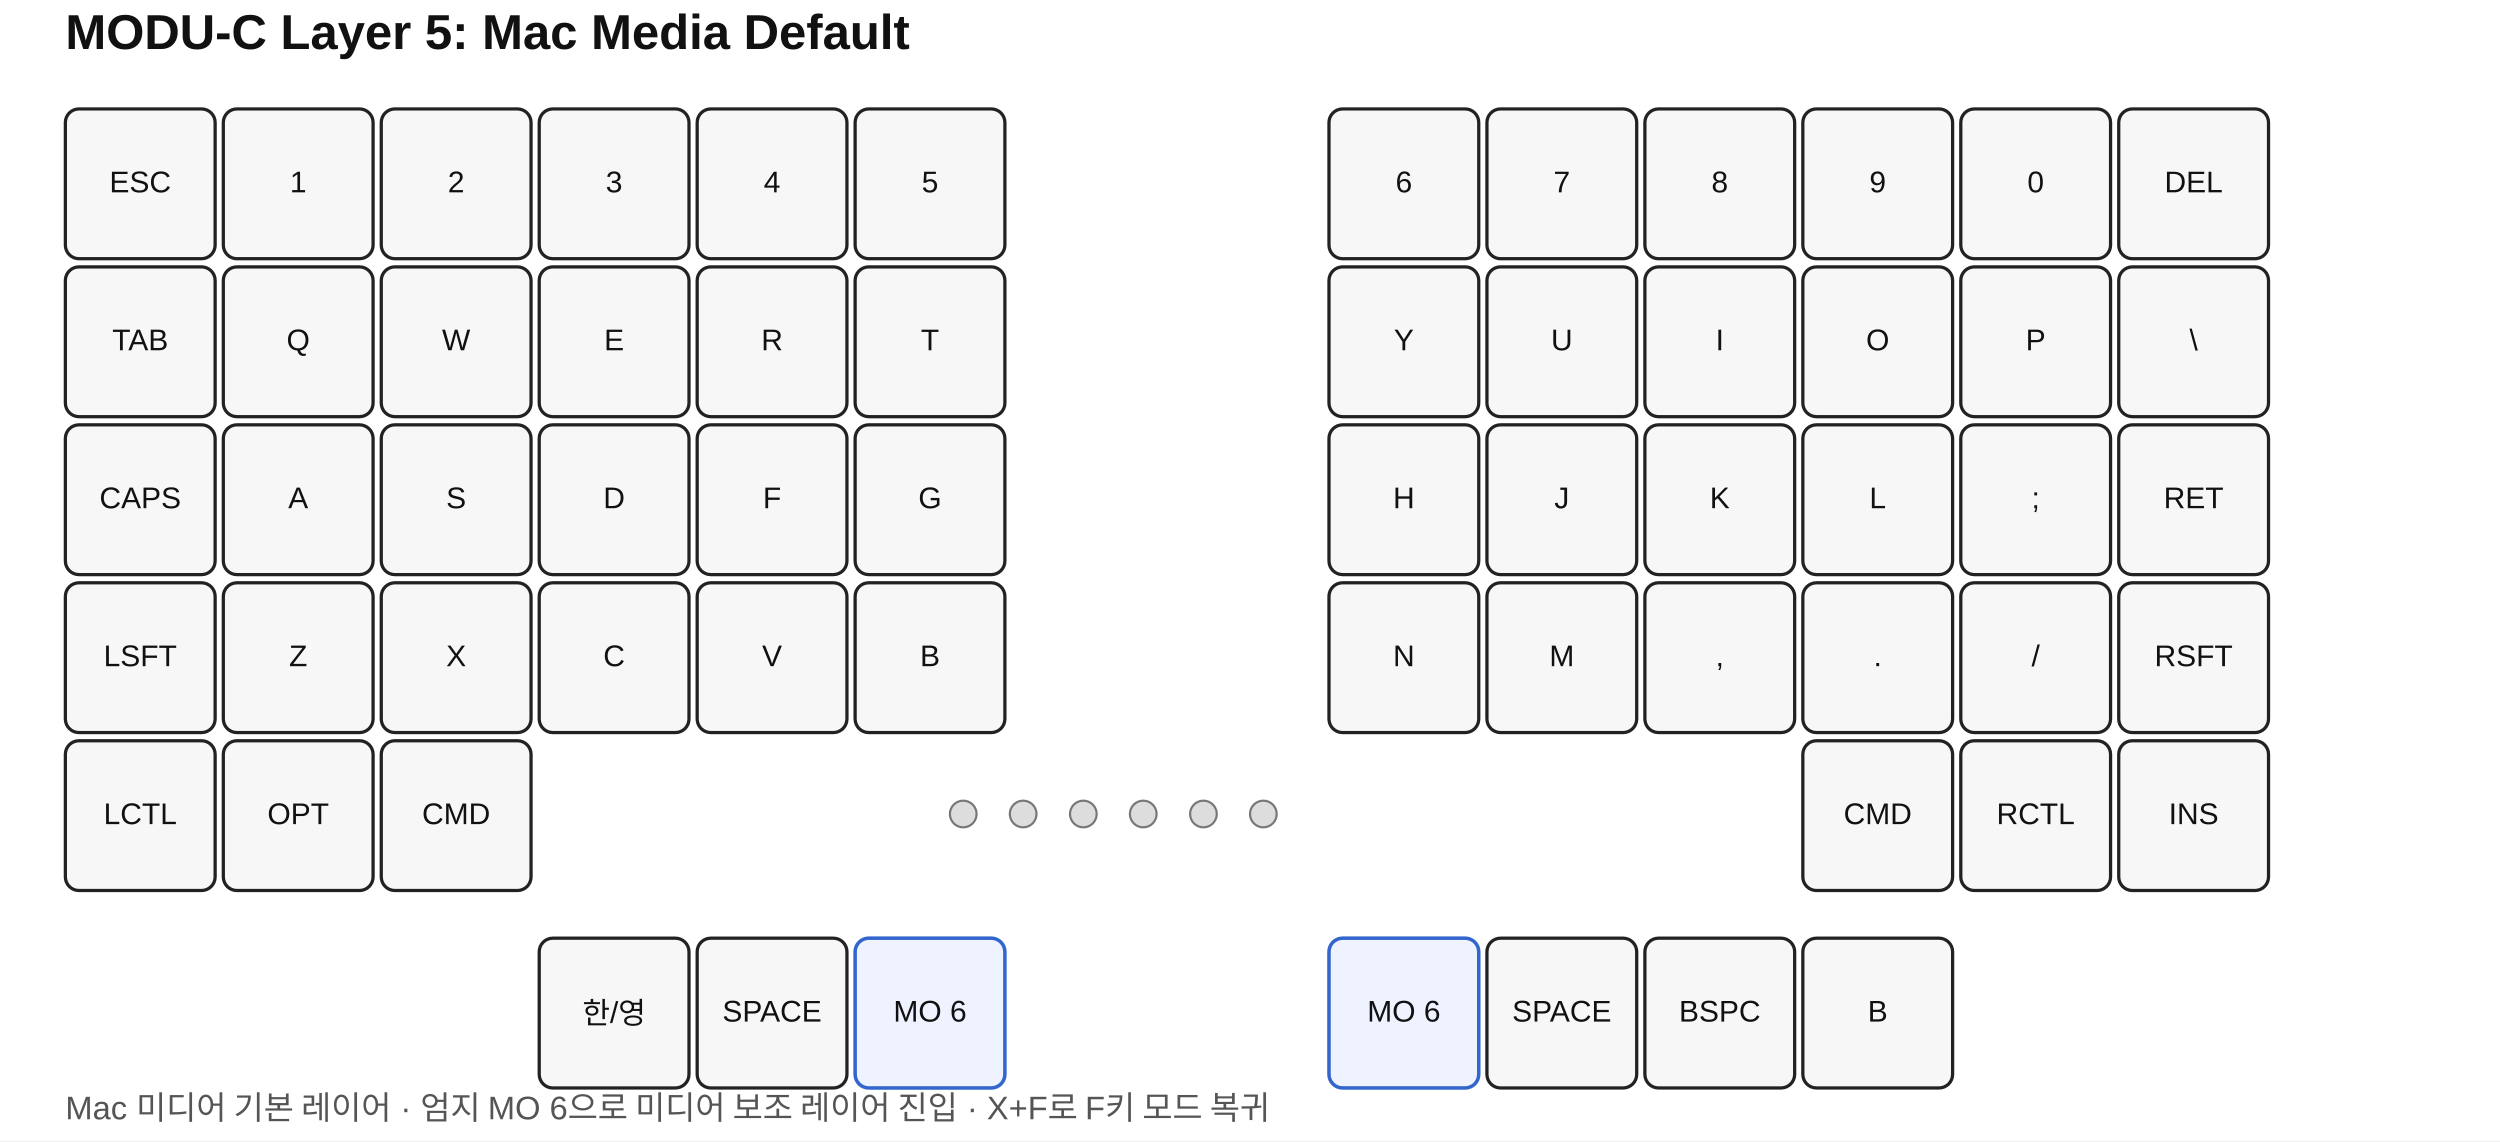
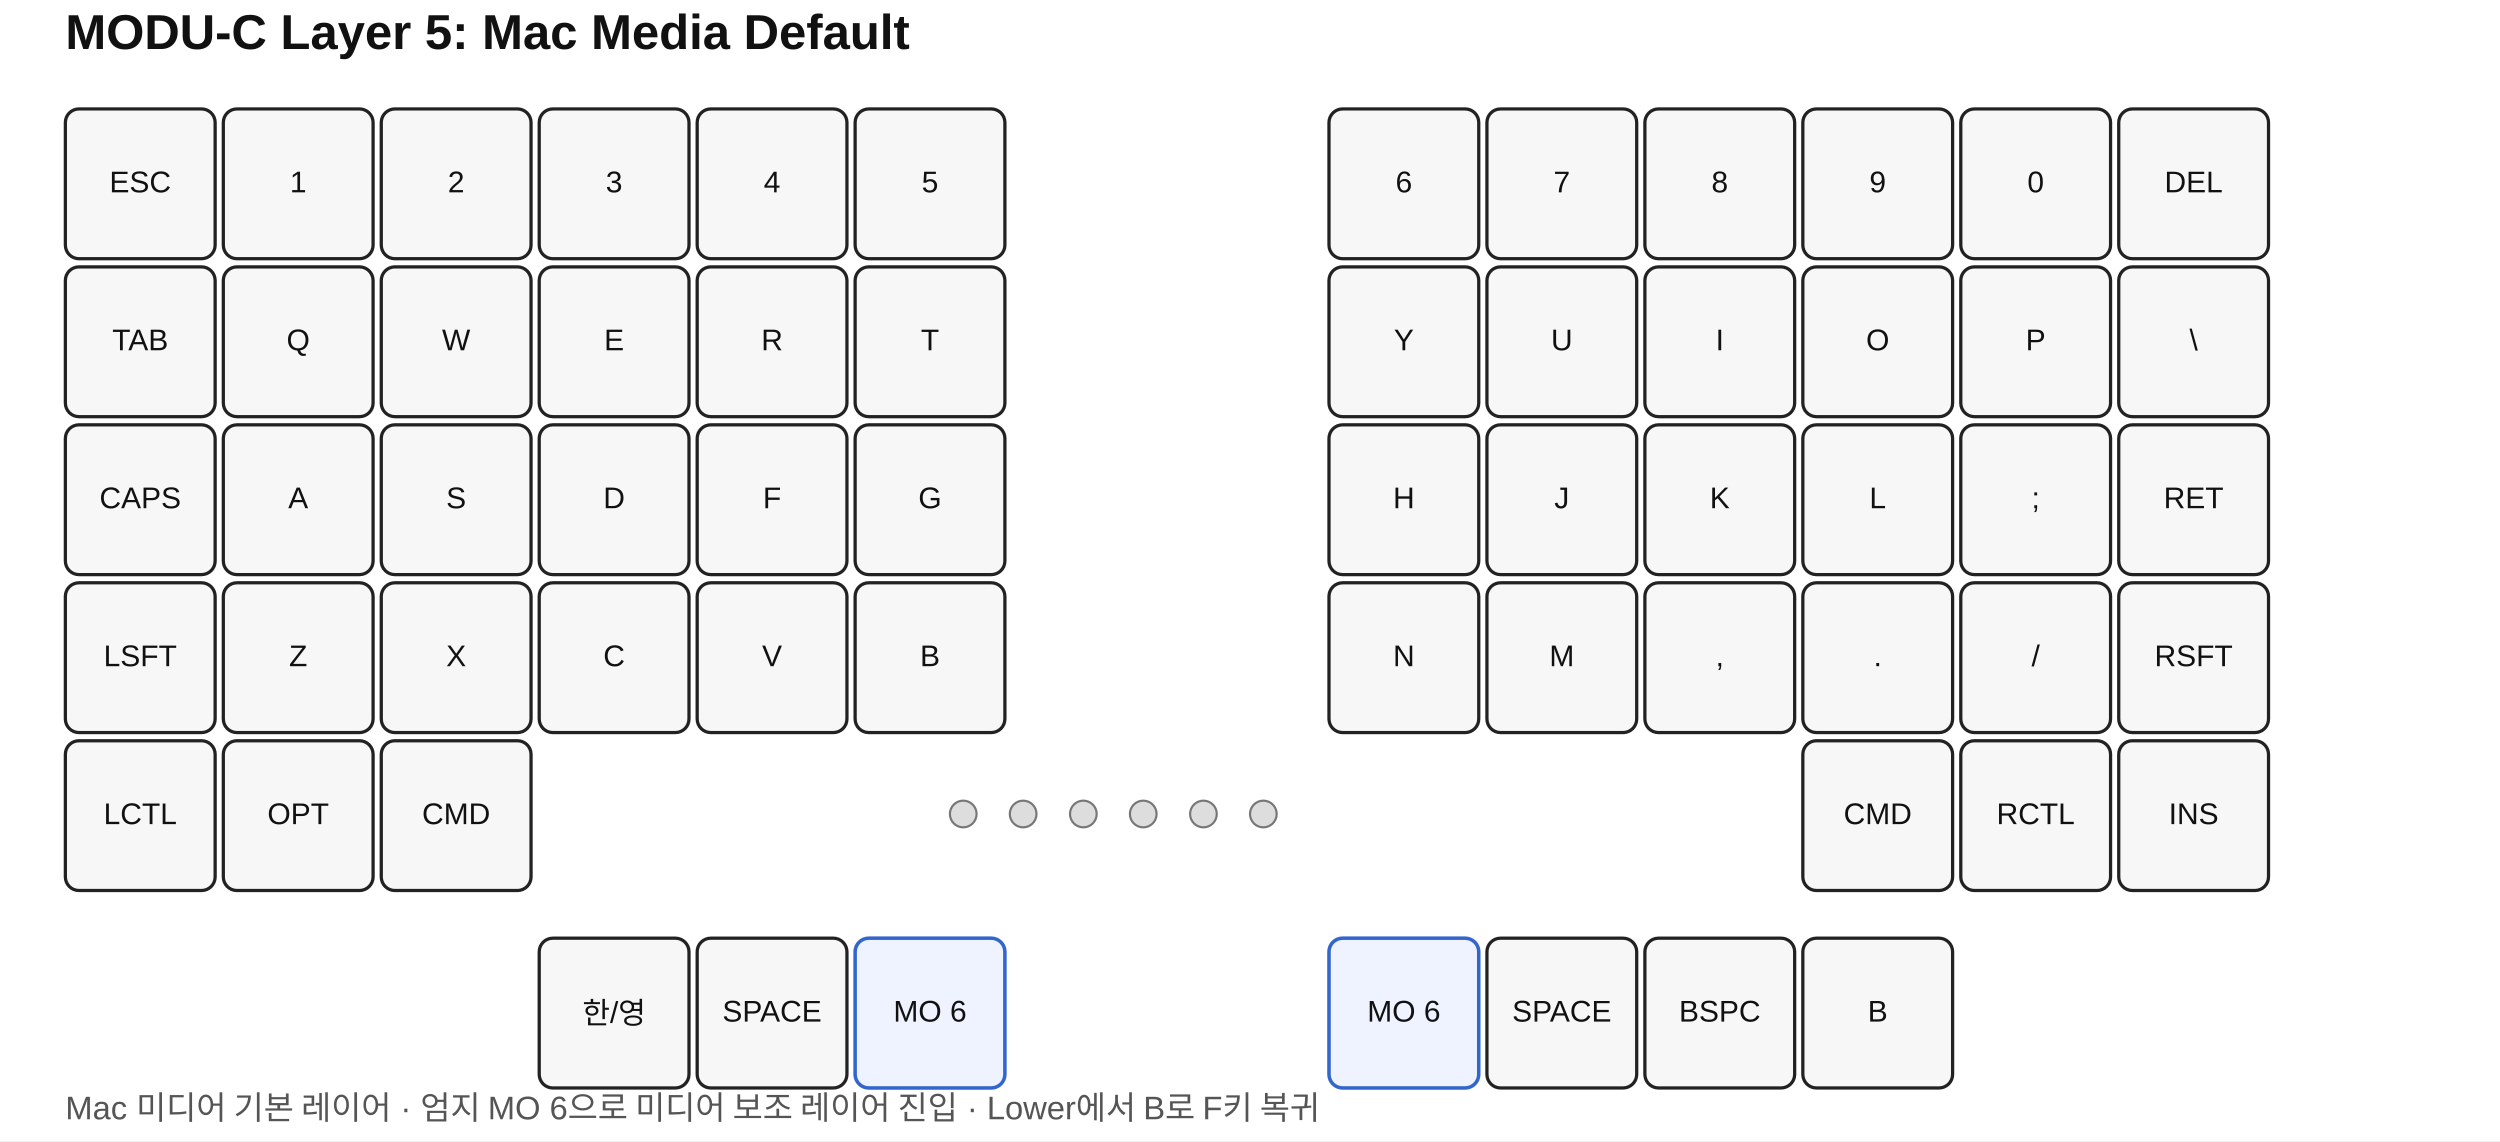
<svg xmlns="http://www.w3.org/2000/svg" width="918" height="419" viewBox="0 0 918 419">
  <rect width="100%" height="100%" fill="white" />
  <style>
text{font-family:Arial,sans-serif;fill:#111}
.key{fill:#f7f7f7;stroke:#222;stroke-width:1.2}
.trans{fill:#fcfcfc;stroke:#ccc;stroke-width:1;stroke-dasharray:3 3}
.mo{fill:#eef3ff;stroke:#3366cc;stroke-width:1.3}
.boot{fill:#ffeeee;stroke:#cc3333;stroke-width:1.3}
.none{fill:#ddd;stroke:#777;stroke-width:0.8}
.title{font-weight:700;font-size:18px}
.note{font-size:12px;fill:#555}
.label{font-size:11px;text-anchor:middle;dominant-baseline:middle}
.label-sm{font-size:9.5px;text-anchor:middle;dominant-baseline:middle}
.label-trans{font-size:10px;text-anchor:middle;dominant-baseline:middle;fill:#aaa}
</style>
  <text x="24" y="18" class="title">MODU-C Layer 5: Mac Media Default</text>
  <rect class="key" x="24.0" y="40.0" width="55.0" height="55.0" rx="5" />
  <text class="label" x="51.5" y="67.5">ESC</text>
  <rect class="key" x="82.0" y="40.0" width="55.0" height="55.0" rx="5" />
  <text class="label" x="109.5" y="67.5">1</text>
  <rect class="key" x="140.0" y="40.0" width="55.0" height="55.0" rx="5" />
  <text class="label" x="167.5" y="67.5">2</text>
  <rect class="key" x="198.0" y="40.0" width="55.0" height="55.0" rx="5" />
  <text class="label" x="225.5" y="67.5">3</text>
  <rect class="key" x="256.0" y="40.0" width="55.0" height="55.0" rx="5" />
  <text class="label" x="283.5" y="67.5">4</text>
  <rect class="key" x="314.0" y="40.0" width="55.0" height="55.0" rx="5" />
  <text class="label" x="341.5" y="67.5">5</text>
  <rect class="key" x="488.0" y="40.0" width="55.0" height="55.0" rx="5" />
  <text class="label" x="515.5" y="67.5">6</text>
  <rect class="key" x="546.0" y="40.0" width="55.0" height="55.0" rx="5" />
  <text class="label" x="573.5" y="67.5">7</text>
  <rect class="key" x="604.0" y="40.0" width="55.0" height="55.0" rx="5" />
  <text class="label" x="631.5" y="67.5">8</text>
  <rect class="key" x="662.0" y="40.0" width="55.0" height="55.0" rx="5" />
  <text class="label" x="689.5" y="67.5">9</text>
  <rect class="key" x="720.0" y="40.0" width="55.0" height="55.0" rx="5" />
  <text class="label" x="747.5" y="67.5">0</text>
  <rect class="key" x="778.0" y="40.0" width="55.0" height="55.0" rx="5" />
  <text class="label" x="805.5" y="67.5">DEL</text>
  <rect class="key" x="24.0" y="98.0" width="55.0" height="55.0" rx="5" />
  <text class="label" x="51.5" y="125.5">TAB</text>
  <rect class="key" x="82.0" y="98.0" width="55.0" height="55.0" rx="5" />
  <text class="label" x="109.5" y="125.5">Q</text>
  <rect class="key" x="140.0" y="98.0" width="55.0" height="55.0" rx="5" />
  <text class="label" x="167.5" y="125.5">W</text>
  <rect class="key" x="198.0" y="98.0" width="55.0" height="55.0" rx="5" />
  <text class="label" x="225.5" y="125.5">E</text>
  <rect class="key" x="256.0" y="98.0" width="55.0" height="55.0" rx="5" />
  <text class="label" x="283.5" y="125.5">R</text>
  <rect class="key" x="314.0" y="98.0" width="55.0" height="55.0" rx="5" />
  <text class="label" x="341.5" y="125.5">T</text>
  <rect class="key" x="488.0" y="98.0" width="55.0" height="55.0" rx="5" />
  <text class="label" x="515.5" y="125.5">Y</text>
  <rect class="key" x="546.0" y="98.0" width="55.0" height="55.0" rx="5" />
  <text class="label" x="573.5" y="125.5">U</text>
  <rect class="key" x="604.0" y="98.0" width="55.0" height="55.0" rx="5" />
  <text class="label" x="631.5" y="125.5">I</text>
  <rect class="key" x="662.0" y="98.0" width="55.0" height="55.0" rx="5" />
  <text class="label" x="689.5" y="125.5">O</text>
  <rect class="key" x="720.0" y="98.0" width="55.0" height="55.0" rx="5" />
  <text class="label" x="747.5" y="125.5">P</text>
  <rect class="key" x="778.0" y="98.0" width="55.0" height="55.0" rx="5" />
  <text class="label" x="805.5" y="125.5">\</text>
  <rect class="key" x="24.0" y="156.0" width="55.0" height="55.0" rx="5" />
  <text class="label" x="51.5" y="183.5">CAPS</text>
  <rect class="key" x="82.0" y="156.0" width="55.0" height="55.0" rx="5" />
  <text class="label" x="109.5" y="183.5">A</text>
  <rect class="key" x="140.0" y="156.0" width="55.0" height="55.0" rx="5" />
  <text class="label" x="167.5" y="183.5">S</text>
  <rect class="key" x="198.0" y="156.0" width="55.0" height="55.0" rx="5" />
  <text class="label" x="225.5" y="183.5">D</text>
  <rect class="key" x="256.0" y="156.0" width="55.0" height="55.0" rx="5" />
  <text class="label" x="283.5" y="183.5">F</text>
  <rect class="key" x="314.0" y="156.0" width="55.0" height="55.0" rx="5" />
  <text class="label" x="341.5" y="183.5">G</text>
  <rect class="key" x="488.0" y="156.0" width="55.0" height="55.0" rx="5" />
  <text class="label" x="515.5" y="183.5">H</text>
  <rect class="key" x="546.0" y="156.0" width="55.0" height="55.0" rx="5" />
  <text class="label" x="573.5" y="183.5">J</text>
  <rect class="key" x="604.0" y="156.0" width="55.0" height="55.0" rx="5" />
  <text class="label" x="631.5" y="183.5">K</text>
  <rect class="key" x="662.0" y="156.0" width="55.0" height="55.0" rx="5" />
  <text class="label" x="689.5" y="183.5">L</text>
  <rect class="key" x="720.0" y="156.0" width="55.0" height="55.0" rx="5" />
  <text class="label" x="747.5" y="183.5">;</text>
  <rect class="key" x="778.0" y="156.0" width="55.0" height="55.0" rx="5" />
  <text class="label" x="805.5" y="183.5">RET</text>
  <rect class="key" x="24.0" y="214.0" width="55.0" height="55.0" rx="5" />
  <text class="label" x="51.5" y="241.5">LSFT</text>
  <rect class="key" x="82.0" y="214.0" width="55.0" height="55.0" rx="5" />
  <text class="label" x="109.5" y="241.5">Z</text>
  <rect class="key" x="140.0" y="214.0" width="55.0" height="55.0" rx="5" />
  <text class="label" x="167.5" y="241.5">X</text>
  <rect class="key" x="198.0" y="214.0" width="55.0" height="55.0" rx="5" />
  <text class="label" x="225.5" y="241.5">C</text>
  <rect class="key" x="256.0" y="214.0" width="55.0" height="55.0" rx="5" />
  <text class="label" x="283.5" y="241.5">V</text>
  <rect class="key" x="314.0" y="214.0" width="55.0" height="55.0" rx="5" />
  <text class="label" x="341.5" y="241.5">B</text>
  <rect class="key" x="488.0" y="214.0" width="55.0" height="55.0" rx="5" />
  <text class="label" x="515.5" y="241.5">N</text>
  <rect class="key" x="546.0" y="214.0" width="55.0" height="55.0" rx="5" />
  <text class="label" x="573.5" y="241.5">M</text>
  <rect class="key" x="604.0" y="214.0" width="55.0" height="55.0" rx="5" />
  <text class="label" x="631.5" y="241.5">,</text>
  <rect class="key" x="662.0" y="214.0" width="55.0" height="55.0" rx="5" />
  <text class="label" x="689.5" y="241.5">.</text>
  <rect class="key" x="720.0" y="214.0" width="55.0" height="55.0" rx="5" />
  <text class="label" x="747.5" y="241.5">/</text>
  <rect class="key" x="778.0" y="214.0" width="55.0" height="55.0" rx="5" />
  <text class="label" x="805.5" y="241.5">RSFT</text>
  <rect class="key" x="24.0" y="272.0" width="55.0" height="55.0" rx="5" />
  <text class="label" x="51.5" y="299.5">LCTL</text>
  <rect class="key" x="82.0" y="272.0" width="55.0" height="55.0" rx="5" />
  <text class="label" x="109.5" y="299.5">OPT</text>
  <rect class="key" x="140.0" y="272.0" width="55.0" height="55.0" rx="5" />
  <text class="label" x="167.5" y="299.5">CMD</text>
  <rect class="none" x="348.8" y="294.0" width="9.8" height="9.8" rx="5" />
  <rect class="none" x="370.8" y="294.0" width="9.8" height="9.8" rx="5" />
  <rect class="none" x="392.9" y="294.0" width="9.8" height="9.8" rx="5" />
  <rect class="none" x="414.9" y="294.0" width="9.8" height="9.8" rx="5" />
  <rect class="none" x="437.0" y="294.0" width="9.8" height="9.8" rx="5" />
  <rect class="none" x="459.0" y="294.0" width="9.8" height="9.8" rx="5" />
  <rect class="key" x="662.0" y="272.0" width="55.0" height="55.0" rx="5" />
  <text class="label" x="689.5" y="299.5">CMD</text>
  <rect class="key" x="720.0" y="272.0" width="55.0" height="55.0" rx="5" />
  <text class="label" x="747.5" y="299.5">RCTL</text>
  <rect class="key" x="778.0" y="272.0" width="55.0" height="55.0" rx="5" />
  <text class="label" x="805.5" y="299.5">INS</text>
  <rect class="key" x="198.0" y="344.5" width="55.0" height="55.0" rx="5" />
  <text class="label" x="225.5" y="372.0">한/영</text>
  <rect class="key" x="256.0" y="344.5" width="55.0" height="55.0" rx="5" />
  <text class="label" x="283.5" y="372.0">SPACE</text>
  <rect class="mo" x="314.0" y="344.5" width="55.0" height="55.0" rx="5" />
  <text class="label" x="341.5" y="372.0">MO 6</text>
  <rect class="mo" x="488.0" y="344.5" width="55.0" height="55.0" rx="5" />
  <text class="label" x="515.5" y="372.0">MO 6</text>
  <rect class="key" x="546.0" y="344.5" width="55.0" height="55.0" rx="5" />
  <text class="label" x="573.5" y="372.0">SPACE</text>
  <rect class="key" x="604.0" y="344.5" width="55.0" height="55.0" rx="5" />
  <text class="label" x="631.5" y="372.0">BSPC</text>
  <rect class="key" x="662.0" y="344.5" width="55.0" height="55.0" rx="5" />
  <text class="label" x="689.5" y="372.0">B</text>
-   <text x="24" y="411" class="note">Mac 미디어 기본 레이어 · 엄지 MO 6으로 미디어 보조 레이어 진입 · X+F로 F키 모드 복귀</text>
+   <text x="24" y="411" class="note">Mac 미디어 기본 레이어 · 엄지 MO 6으로 미디어 보조 레이어 진입 · Lower에서 B로 F키 복귀</text>
</svg>
